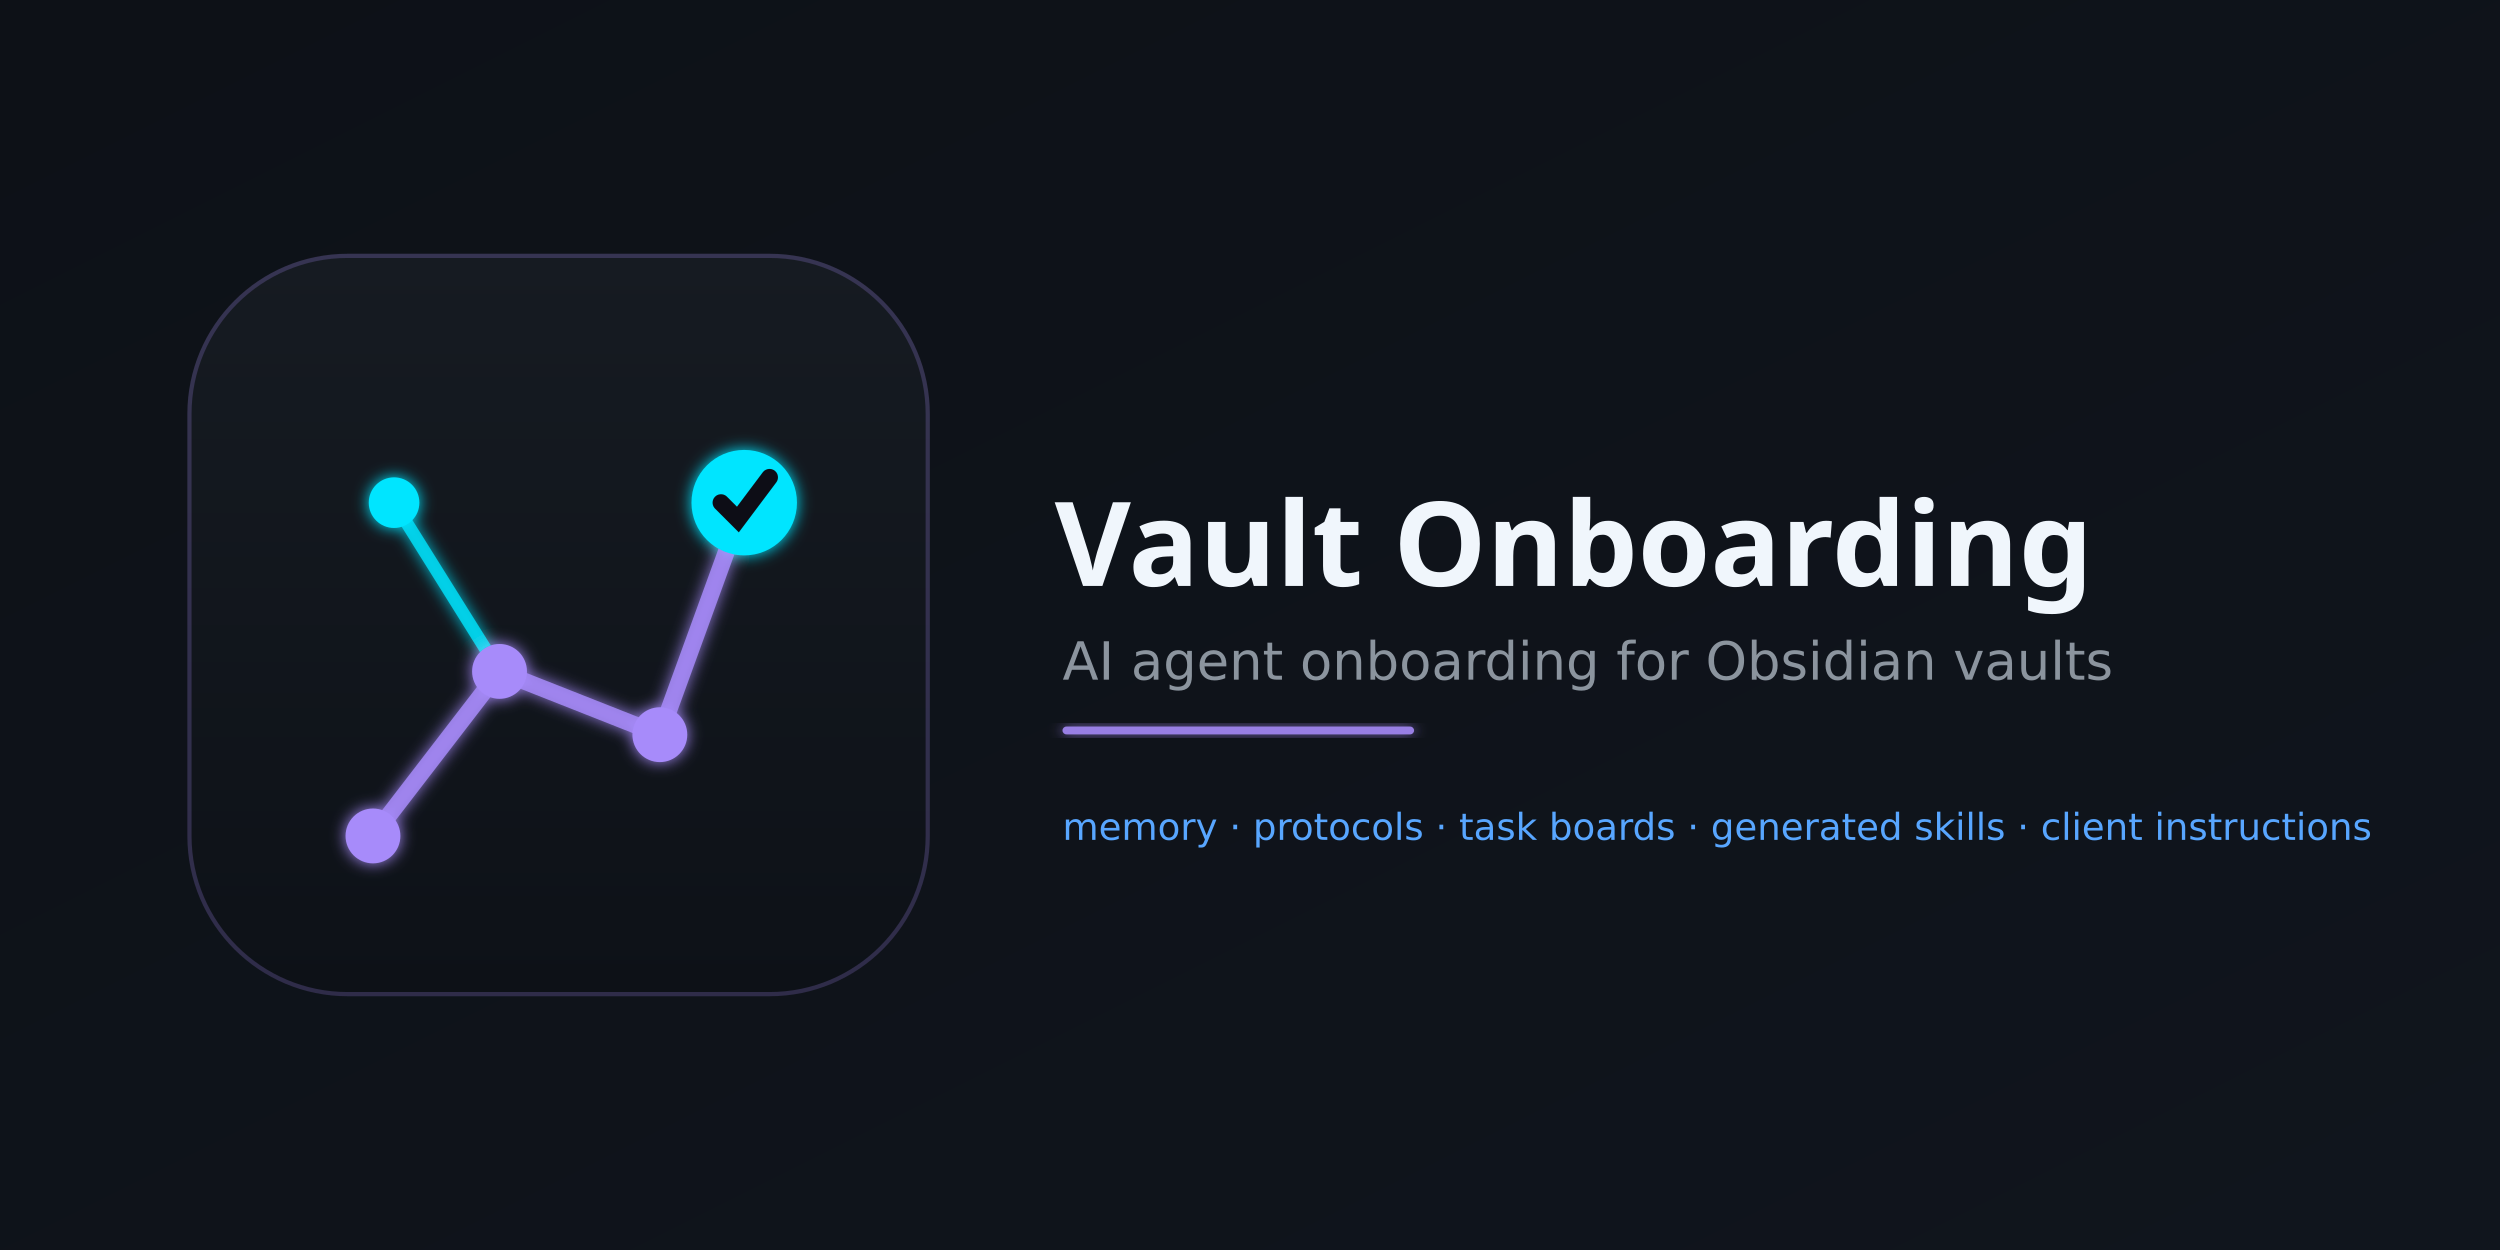
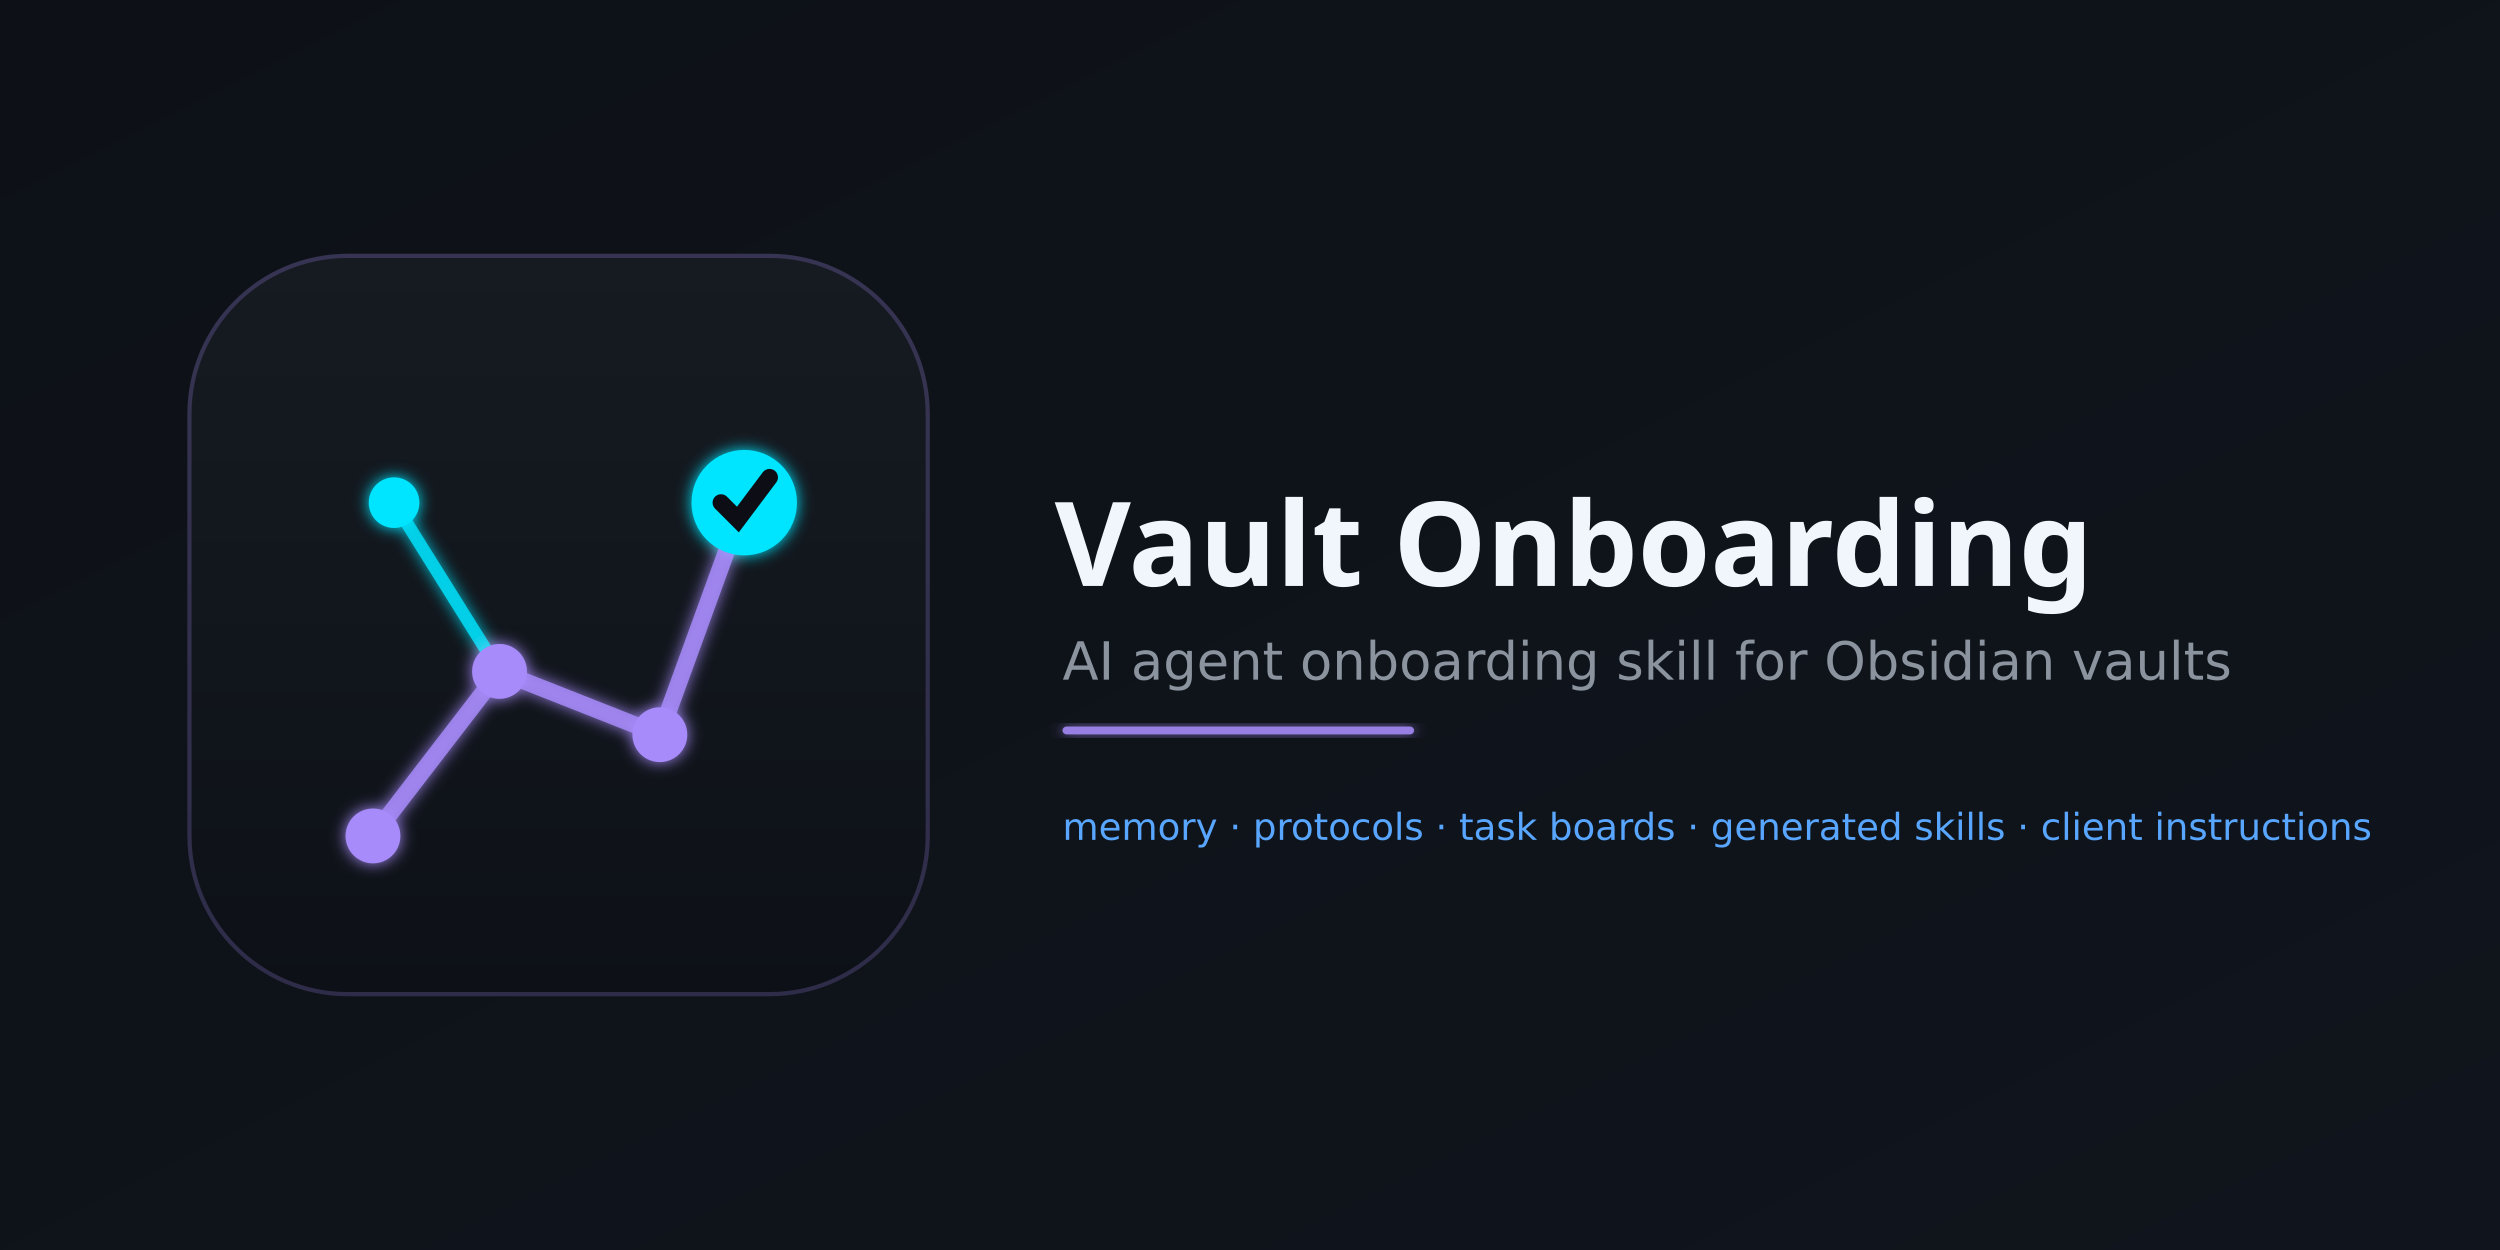
<svg xmlns="http://www.w3.org/2000/svg" width="1280" height="640" viewBox="0 0 1280 640" fill="none">
  <defs>
    <linearGradient id="bg" x1="0" y1="0" x2="1" y2="1">
      <stop offset="0" stop-color="#0d1117" />
      <stop offset="1" stop-color="#10151d" />
    </linearGradient>
    <linearGradient id="tileGrad" x1="0" y1="0" x2="0" y2="1">
      <stop offset="0" stop-color="#161b22" />
      <stop offset="1" stop-color="#0d1117" />
    </linearGradient>
    <filter id="glow" x="-40%" y="-40%" width="180%" height="180%">
      <feGaussianBlur in="SourceGraphic" stdDeviation="3.5" result="b" />
      <feMerge>
        <feMergeNode in="b" />
        <feMergeNode in="SourceGraphic" />
      </feMerge>
    </filter>
  </defs>
  <rect width="1280" height="640" fill="url(#bg)" />
  <g transform="translate(70,104) scale(1.08)">
    <rect x="24" y="24" width="352" height="352" rx="76" fill="url(#tileGrad)" />
    <rect x="25" y="25" width="350" height="350" rx="75" fill="none" stroke="#a78bfa" stroke-width="2" opacity="0.22" />
    <g filter="url(#glow)" stroke-linecap="round">
      <line x1="112" y1="300" x2="172" y2="222" stroke="#a78bfa" stroke-width="8" opacity="0.85" />
      <line x1="172" y1="222" x2="248" y2="252" stroke="#a78bfa" stroke-width="8" opacity="0.85" />
      <line x1="248" y1="252" x2="288" y2="142" stroke="#a78bfa" stroke-width="8" opacity="0.85" />
      <line x1="172" y1="222" x2="122" y2="142" stroke="#00e5ff" stroke-width="6" opacity="0.8" />
      <circle cx="112" cy="300" r="13" fill="#a78bfa" />
      <circle cx="172" cy="222" r="13" fill="#a78bfa" />
      <circle cx="248" cy="252" r="13" fill="#a78bfa" />
      <circle cx="122" cy="142" r="12" fill="#00e5ff" />
      <circle cx="288" cy="142" r="25" fill="#00e5ff" />
      <polyline points="277,142 285,150 300,130" fill="none" stroke="#0d1117" stroke-width="8" />
    </g>
  </g>
  <text x="540" y="300" font-family="JetBrains Mono" font-weight="600" font-size="60" fill="#f0f6fc">Vault Onboarding</text>
-   <text x="544" y="348" font-family="DejaVu Sans" font-size="27" fill="#8b949e">AI agent onboarding for Obsidian vaults</text>
+   <text x="544" y="348" font-family="DejaVu Sans" font-size="27" fill="#8b949e">AI agent onboarding skill for Obsidian vaults</text>
  <rect x="544" y="372" width="180" height="4" rx="2" fill="#a78bfa" filter="url(#glow)" opacity="0.9" />
  <text x="544" y="430" font-family="DejaVu Sans" font-size="19" fill="#58a6ff">memory · protocols · task boards · generated skills · client instructions</text>
</svg>
